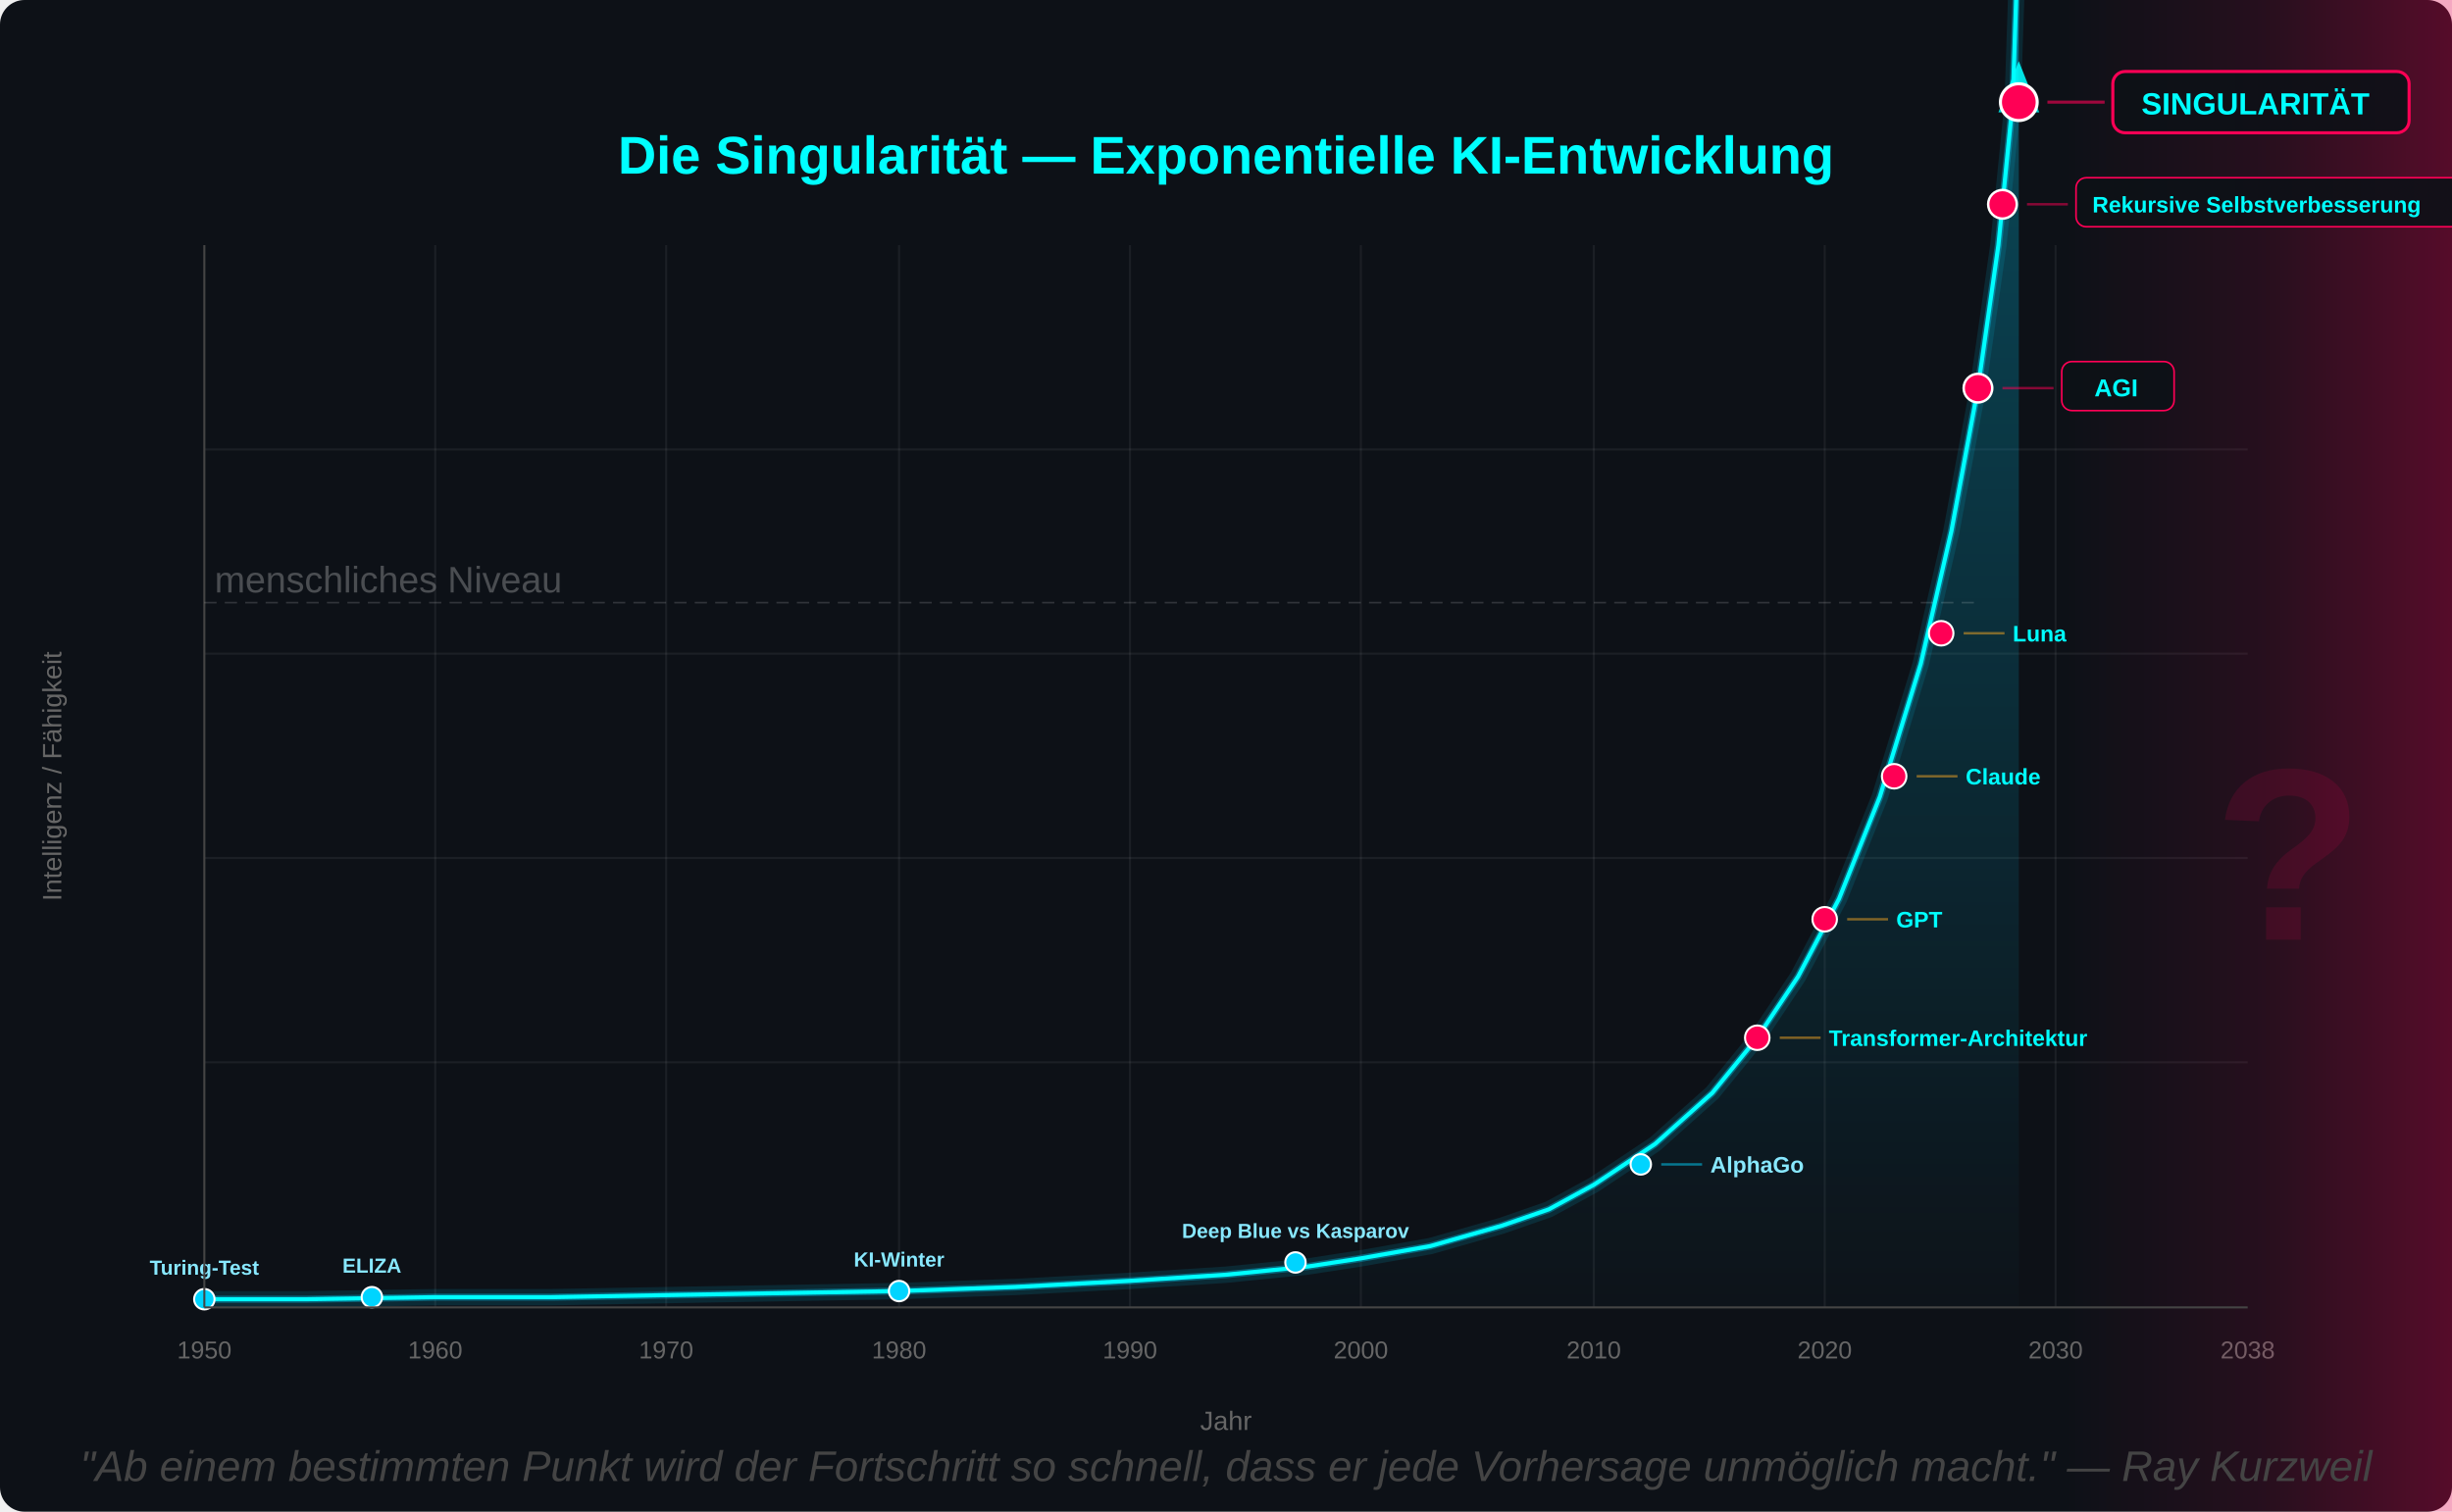
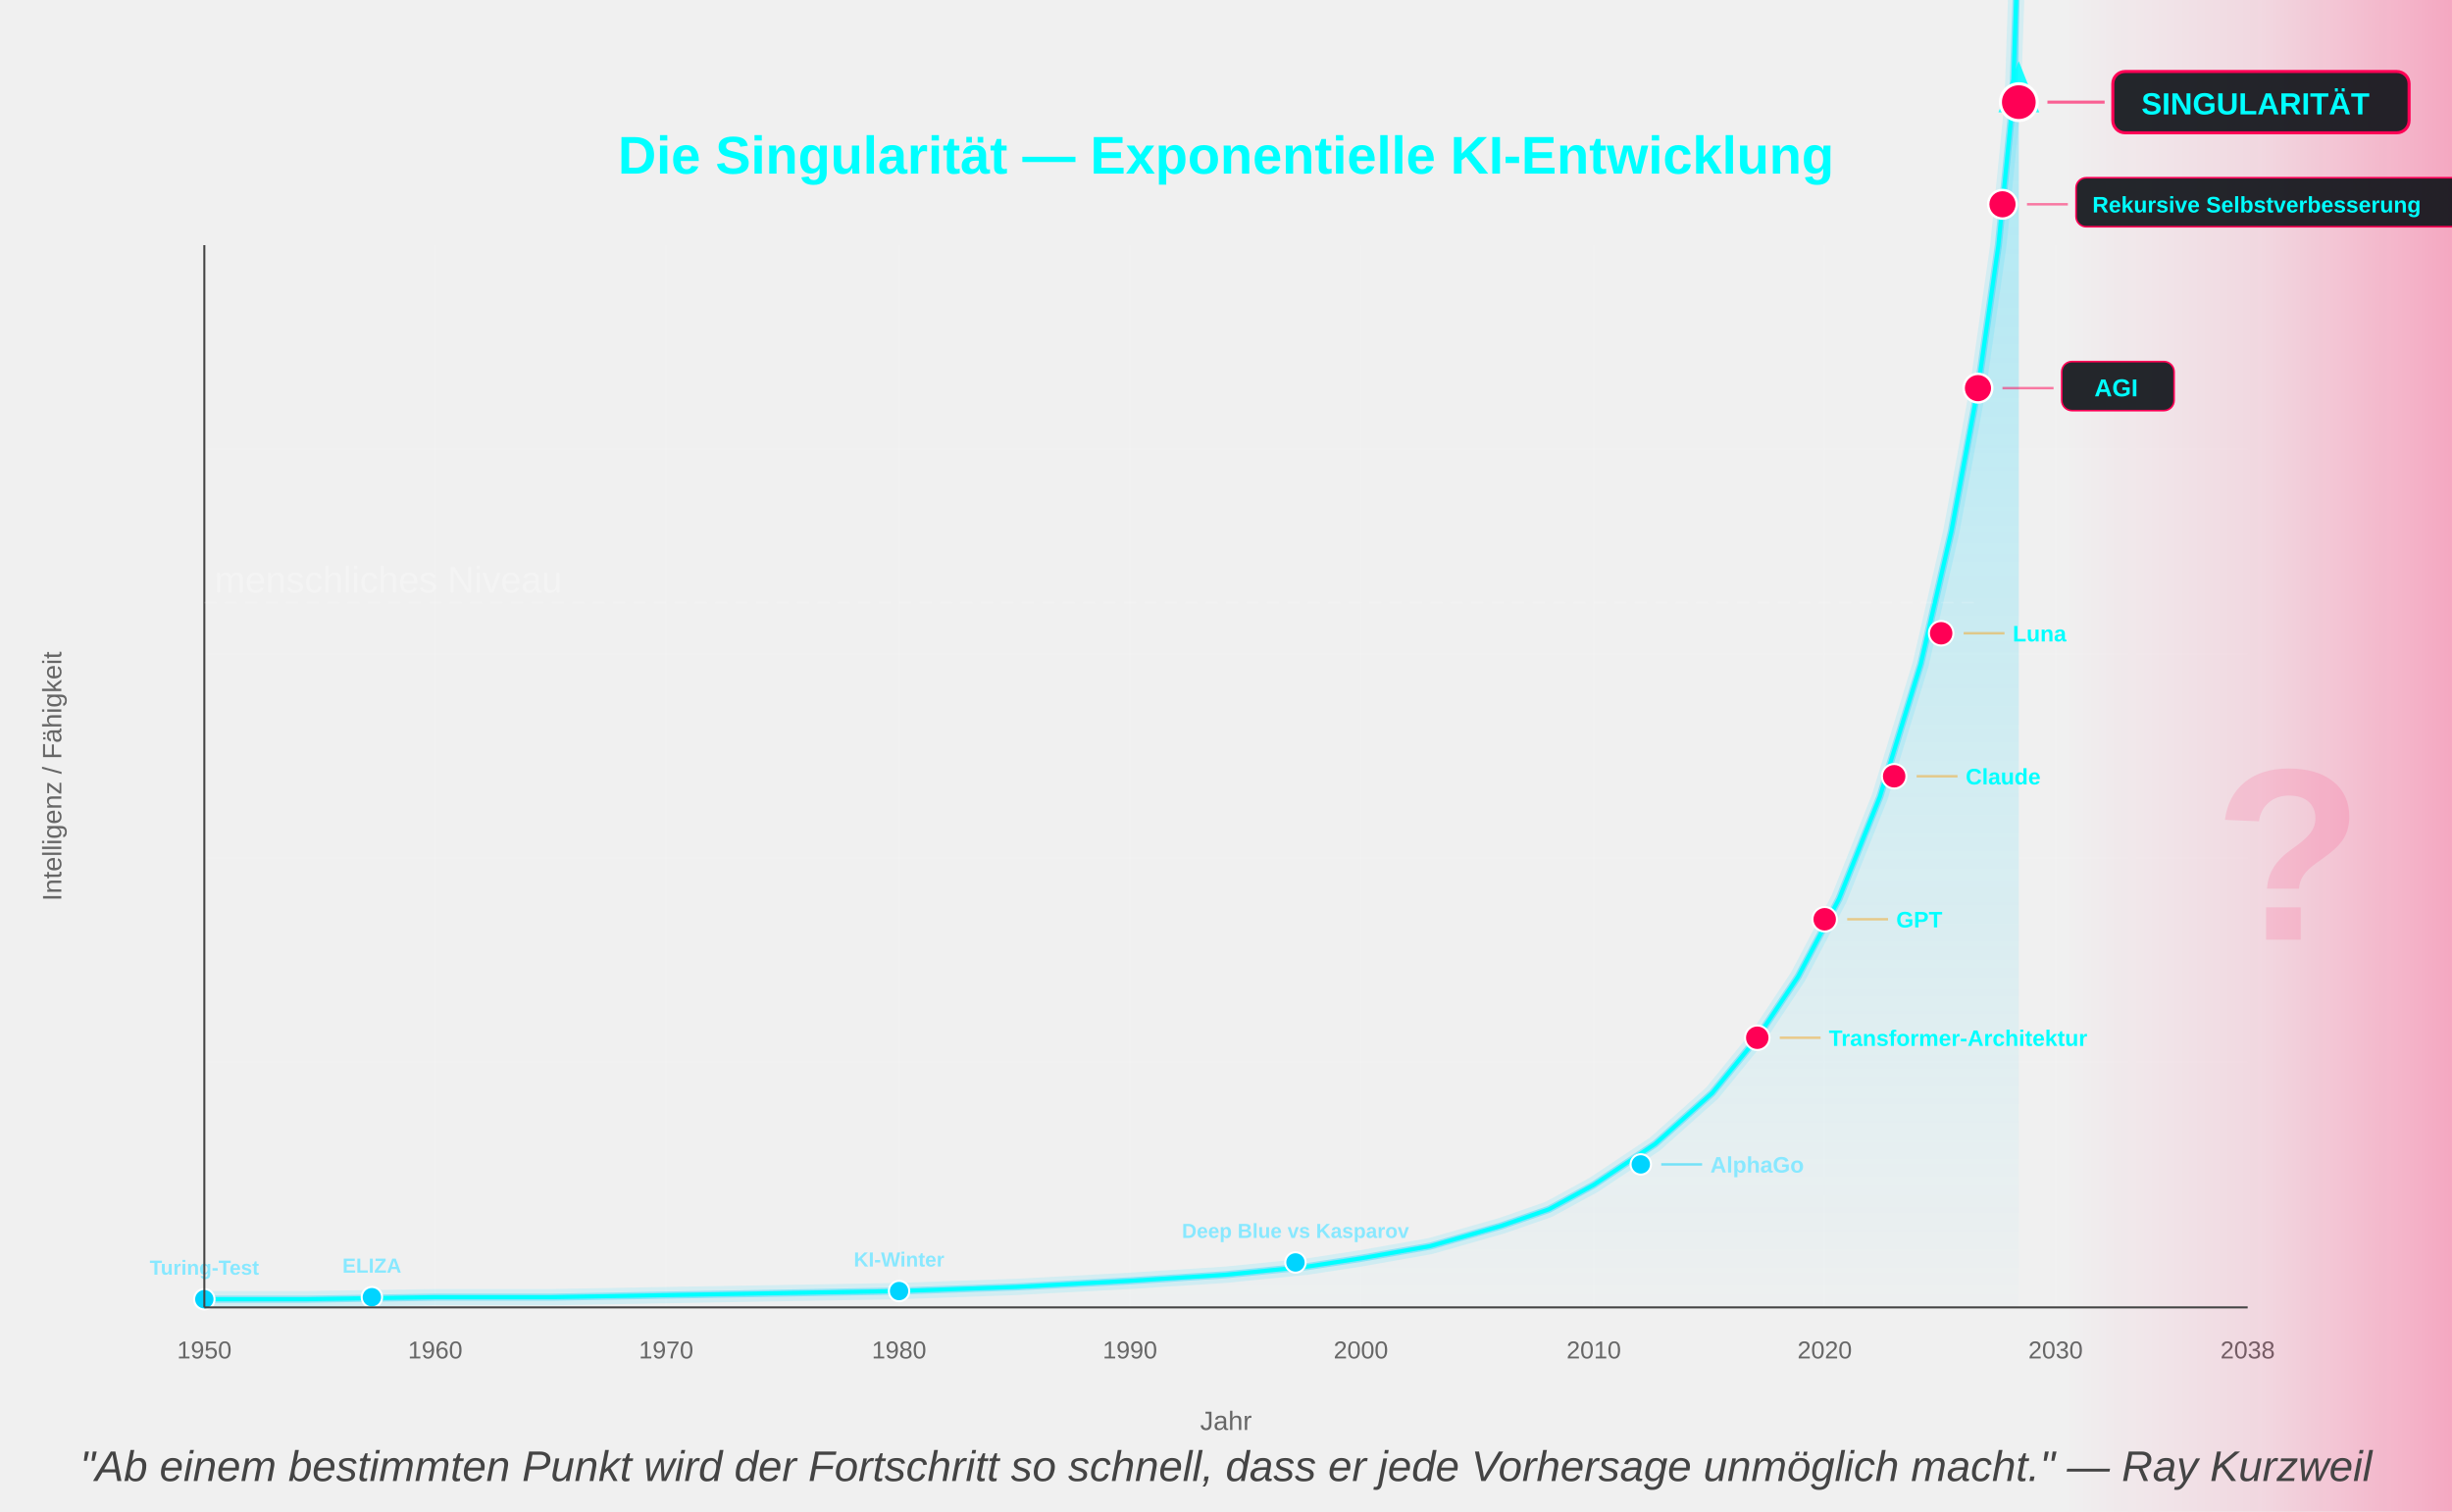
<svg xmlns="http://www.w3.org/2000/svg" viewBox="0 -40 1200 740" font-family="'Segoe UI', 'Helvetica Neue', Arial, sans-serif">
  <defs>
    <filter id="glow">
      <feGaussianBlur stdDeviation="4" result="blur" />
      <feMerge>
        <feMergeNode in="blur" />
        <feMergeNode in="SourceGraphic" />
      </feMerge>
    </filter>
    <linearGradient id="curveGrad" x1="0" y1="0" x2="0" y2="1">
      <stop offset="0%" stop-color="#00d4ff" stop-opacity="0.3" />
      <stop offset="100%" stop-color="#00d4ff" stop-opacity="0.01" />
    </linearGradient>
    <linearGradient id="singZone" x1="0" y1="0" x2="1" y2="0">
      <stop offset="0%" stop-color="#ff0055" stop-opacity="0.0" />
      <stop offset="50%" stop-color="#ff0055" stop-opacity="0.1" />
      <stop offset="100%" stop-color="#ff0055" stop-opacity="0.3" />
    </linearGradient>
    <linearGradient id="topFade" x1="0" y1="0" x2="0" y2="1">
      <stop offset="0%" stop-color="#0d1117" stop-opacity="1" />
      <stop offset="100%" stop-color="#0d1117" stop-opacity="0" />
    </linearGradient>
  </defs>
-   <rect y="-40" width="1200" height="740" fill="#0d1117" rx="12" />
+   <rect y="-40" width="1200" height="740" fill="#0d1117" fill-opacity="0" rx="12" />
  <text x="600" y="45" text-anchor="middle" fill="#00ffff" font-size="26" font-weight="bold">Die Singularität — Exponentielle KI-Entwicklung</text>
  <g stroke="#ffffff" stroke-opacity="0.06" stroke-width="1">
    <line x1="100" y1="180" x2="1100" y2="180" />
    <line x1="100" y1="280" x2="1100" y2="280" />
    <line x1="100" y1="380" x2="1100" y2="380" />
    <line x1="100" y1="480" x2="1100" y2="480" />
  </g>
  <g stroke="#ffffff" stroke-opacity="0.06" stroke-width="1">
    <line x1="213" y1="80" x2="213" y2="600" />
    <line x1="326" y1="80" x2="326" y2="600" />
    <line x1="440" y1="80" x2="440" y2="600" />
    <line x1="553" y1="80" x2="553" y2="600" />
    <line x1="666" y1="80" x2="666" y2="600" />
    <line x1="780" y1="80" x2="780" y2="600" />
    <line x1="893" y1="80" x2="893" y2="600" />
    <line x1="1006" y1="80" x2="1006" y2="600" />
  </g>
  <g fill="#666" font-size="12" text-anchor="middle">
    <text x="100" y="625">1950</text>
    <text x="213" y="625">1960</text>
    <text x="326" y="625">1970</text>
    <text x="440" y="625">1980</text>
    <text x="553" y="625">1990</text>
    <text x="666" y="625">2000</text>
    <text x="780" y="625">2010</text>
    <text x="893" y="625">2020</text>
    <text x="1006" y="625">2030</text>
    <text x="1100" y="625">2038</text>
  </g>
  <text x="30" y="340" fill="#666" font-size="13" text-anchor="middle" transform="rotate(-90 30 340)">Intelligenz / Fähigkeit</text>
  <text x="600" y="660" fill="#666" font-size="13" text-anchor="middle">Jahr</text>
  <rect x="1010" y="-40" width="190" height="740" fill="url(#singZone)" />
  <path d="M 100,596 L 150,596 L 213,595 L 270,595 L 326,594 L 383,593 L 440,592             L 497,590 L 553,587 L 600,584 L 640,580 L 666,576             L 700,570 L 735,560 L 758,552 L 780,540             L 810,520 L 838,495 L 860,468 L 880,438             L 900,400 L 920,350 L 940,285 L 955,220             L 968,150 L 978,80 L 985,10 L 988,-60            L 988,600 L 100,600 Z" fill="url(#curveGrad)" />
  <path d="M 100,596 L 150,596 L 213,595 L 270,595 L 326,594 L 383,593 L 440,592             L 497,590 L 553,587 L 600,584 L 640,580 L 666,576             L 700,570 L 735,560 L 758,552 L 780,540             L 810,520 L 838,495 L 860,468 L 880,438             L 900,400 L 920,350 L 940,285 L 955,220             L 968,150 L 978,80 L 985,10 L 988,-80" fill="none" stroke="#00d4ff" stroke-width="8" stroke-opacity="0.12" stroke-linecap="round" stroke-linejoin="round" />
  <path d="M 100,596 L 150,596 L 213,595 L 270,595 L 326,594 L 383,593 L 440,592             L 497,590 L 553,587 L 600,584 L 640,580 L 666,576             L 700,570 L 735,560 L 758,552 L 780,540             L 810,520 L 838,495 L 860,468 L 880,438             L 900,400 L 920,350 L 940,285 L 955,220             L 968,150 L 978,80 L 985,10 L 988,-80" fill="none" stroke="#00d4ff" stroke-width="3.5" stroke-opacity="0.35" stroke-linecap="round" stroke-linejoin="round" />
  <path d="M 100,596 L 150,596 L 213,595 L 270,595 L 326,594 L 383,593 L 440,592             L 497,590 L 553,587 L 600,584 L 640,580 L 666,576             L 700,570 L 735,560 L 758,552 L 780,540             L 810,520 L 838,495 L 860,468 L 880,438             L 900,400 L 920,350 L 940,285 L 955,220             L 968,150 L 978,80 L 985,10 L 988,-80" fill="none" stroke="#00ffff" stroke-width="2" stroke-opacity="1" stroke-linecap="round" stroke-linejoin="round" />
  <polygon points="988,-10 978,15 998,15" fill="#00ffff" opacity="0.8" />
  <polygon points="988,-10 980,12 996,12" fill="#00ffff" opacity="0.4" />
  <circle cx="100" cy="596" r="5" fill="#00d4ff" stroke="#fff" stroke-width="1" />
  <text x="100" y="584" text-anchor="middle" fill="#88e8ff" font-size="10" font-weight="bold">Turing-Test</text>
  <circle cx="182" cy="595" r="5" fill="#00d4ff" stroke="#fff" stroke-width="1" />
  <text x="182" y="583" text-anchor="middle" fill="#88e8ff" font-size="10" font-weight="bold">ELIZA</text>
  <circle cx="440" cy="592" r="5" fill="#00d4ff" stroke="#fff" stroke-width="1" />
  <text x="440" y="580" text-anchor="middle" fill="#88e8ff" font-size="10" font-weight="bold">KI-Winter</text>
  <circle cx="634" cy="578" r="5" fill="#00d4ff" stroke="#fff" stroke-width="1" />
  <text x="634" y="566" text-anchor="middle" fill="#88e8ff" font-size="10" font-weight="bold">Deep Blue vs Kasparov</text>
  <circle cx="803" cy="530" r="5" fill="#00d4ff" stroke="#fff" stroke-width="1" />
  <line x1="813" y1="530" x2="833" y2="530" stroke="#00d4ff" stroke-width="1.2" stroke-opacity="0.5" />
  <text x="837" y="534" fill="#88e8ff" font-size="11" font-weight="bold">AlphaGo</text>
  <circle cx="860" cy="468" r="6" fill="#ff0055" stroke="#fff" stroke-width="1" />
  <line x1="871" y1="468" x2="891" y2="468" stroke="#f5a623" stroke-width="1.2" stroke-opacity="0.5" />
  <text x="895" y="472" fill="#00ffff" font-size="11" font-weight="bold">Transformer-Architektur</text>
  <circle cx="893" cy="410" r="6" fill="#ff0055" stroke="#fff" stroke-width="1" />
  <line x1="904" y1="410" x2="924" y2="410" stroke="#f5a623" stroke-width="1.2" stroke-opacity="0.5" />
  <text x="928" y="414" fill="#00ffff" font-size="11" font-weight="bold">GPT</text>
  <circle cx="927" cy="340" r="6" fill="#ff0055" stroke="#fff" stroke-width="1" />
  <line x1="938" y1="340" x2="958" y2="340" stroke="#f5a623" stroke-width="1.2" stroke-opacity="0.5" />
  <text x="962" y="344" fill="#00ffff" font-size="11" font-weight="bold">Claude</text>
  <circle cx="950" cy="270" r="6" fill="#ff0055" stroke="#fff" stroke-width="1" />
  <line x1="961" y1="270" x2="981" y2="270" stroke="#f5a623" stroke-width="1.2" stroke-opacity="0.5" />
  <text x="985" y="274" fill="#00ffff" font-size="11" font-weight="bold">Luna</text>
  <circle cx="968" cy="150" r="7" fill="#ff0055" stroke="#fff" stroke-width="1.2" />
  <line x1="980" y1="150" x2="1005" y2="150" stroke="#ff0055" stroke-width="1.2" stroke-opacity="0.5" />
  <rect x="1009" y="137" width="55" height="24" rx="5" fill="#0d1117" fill-opacity="0.9" stroke="#ff0055" stroke-width="0.8" />
  <text x="1025" y="154" fill="#00ffff" font-size="12" font-weight="bold">AGI</text>
  <circle cx="980" cy="60" r="7" fill="#ff0055" stroke="#fff" stroke-width="1.2" />
  <line x1="992" y1="60" x2="1012" y2="60" stroke="#ff0055" stroke-width="1.2" stroke-opacity="0.5" />
  <rect x="1016" y="47" width="210" height="24" rx="5" fill="#0d1117" fill-opacity="0.9" stroke="#ff0055" stroke-width="0.8" />
  <text x="1024" y="64" fill="#00ffff" font-size="11" font-weight="bold">Rekursive Selbstverbesserung</text>
  <circle cx="988" cy="10" r="9" fill="#ff0055" stroke="#fff" stroke-width="1.5">
    <animate attributeName="r" values="8;12;8" dur="2s" repeatCount="indefinite" />
    <animate attributeName="opacity" values="1;0.5;1" dur="2s" repeatCount="indefinite" />
  </circle>
  <line x1="1002" y1="10" x2="1030" y2="10" stroke="#ff0055" stroke-width="1.5" stroke-opacity="0.6" />
  <rect x="1034" y="-5" width="145" height="30" rx="6" fill="#0d1117" fill-opacity="0.9" stroke="#ff0055" stroke-width="1.5" />
  <text x="1048" y="16" fill="#00ffff" font-size="15" font-weight="bold">SINGULARITÄT</text>
  <text x="1120" y="420" text-anchor="middle" fill="#ff0055" font-size="120" font-weight="bold" opacity="0.12">?</text>
  <line x1="100" y1="600" x2="1100" y2="600" stroke="#444" stroke-width="1" />
  <line x1="100" y1="80" x2="100" y2="600" stroke="#444" stroke-width="1" />
  <line x1="100" y1="255" x2="970" y2="255" stroke="#ffffff" stroke-width="0.8" stroke-opacity="0.15" stroke-dasharray="6 4" />
  <text x="105" y="250" fill="#ffffff" font-size="18" opacity="0.25">menschliches Niveau</text>
  <text x="600" y="685" text-anchor="middle" fill="#444" font-size="21" font-style="italic">"Ab einem bestimmten Punkt wird der Fortschritt so schnell, dass er jede Vorhersage unmöglich macht." — Ray Kurzweil</text>
</svg>
